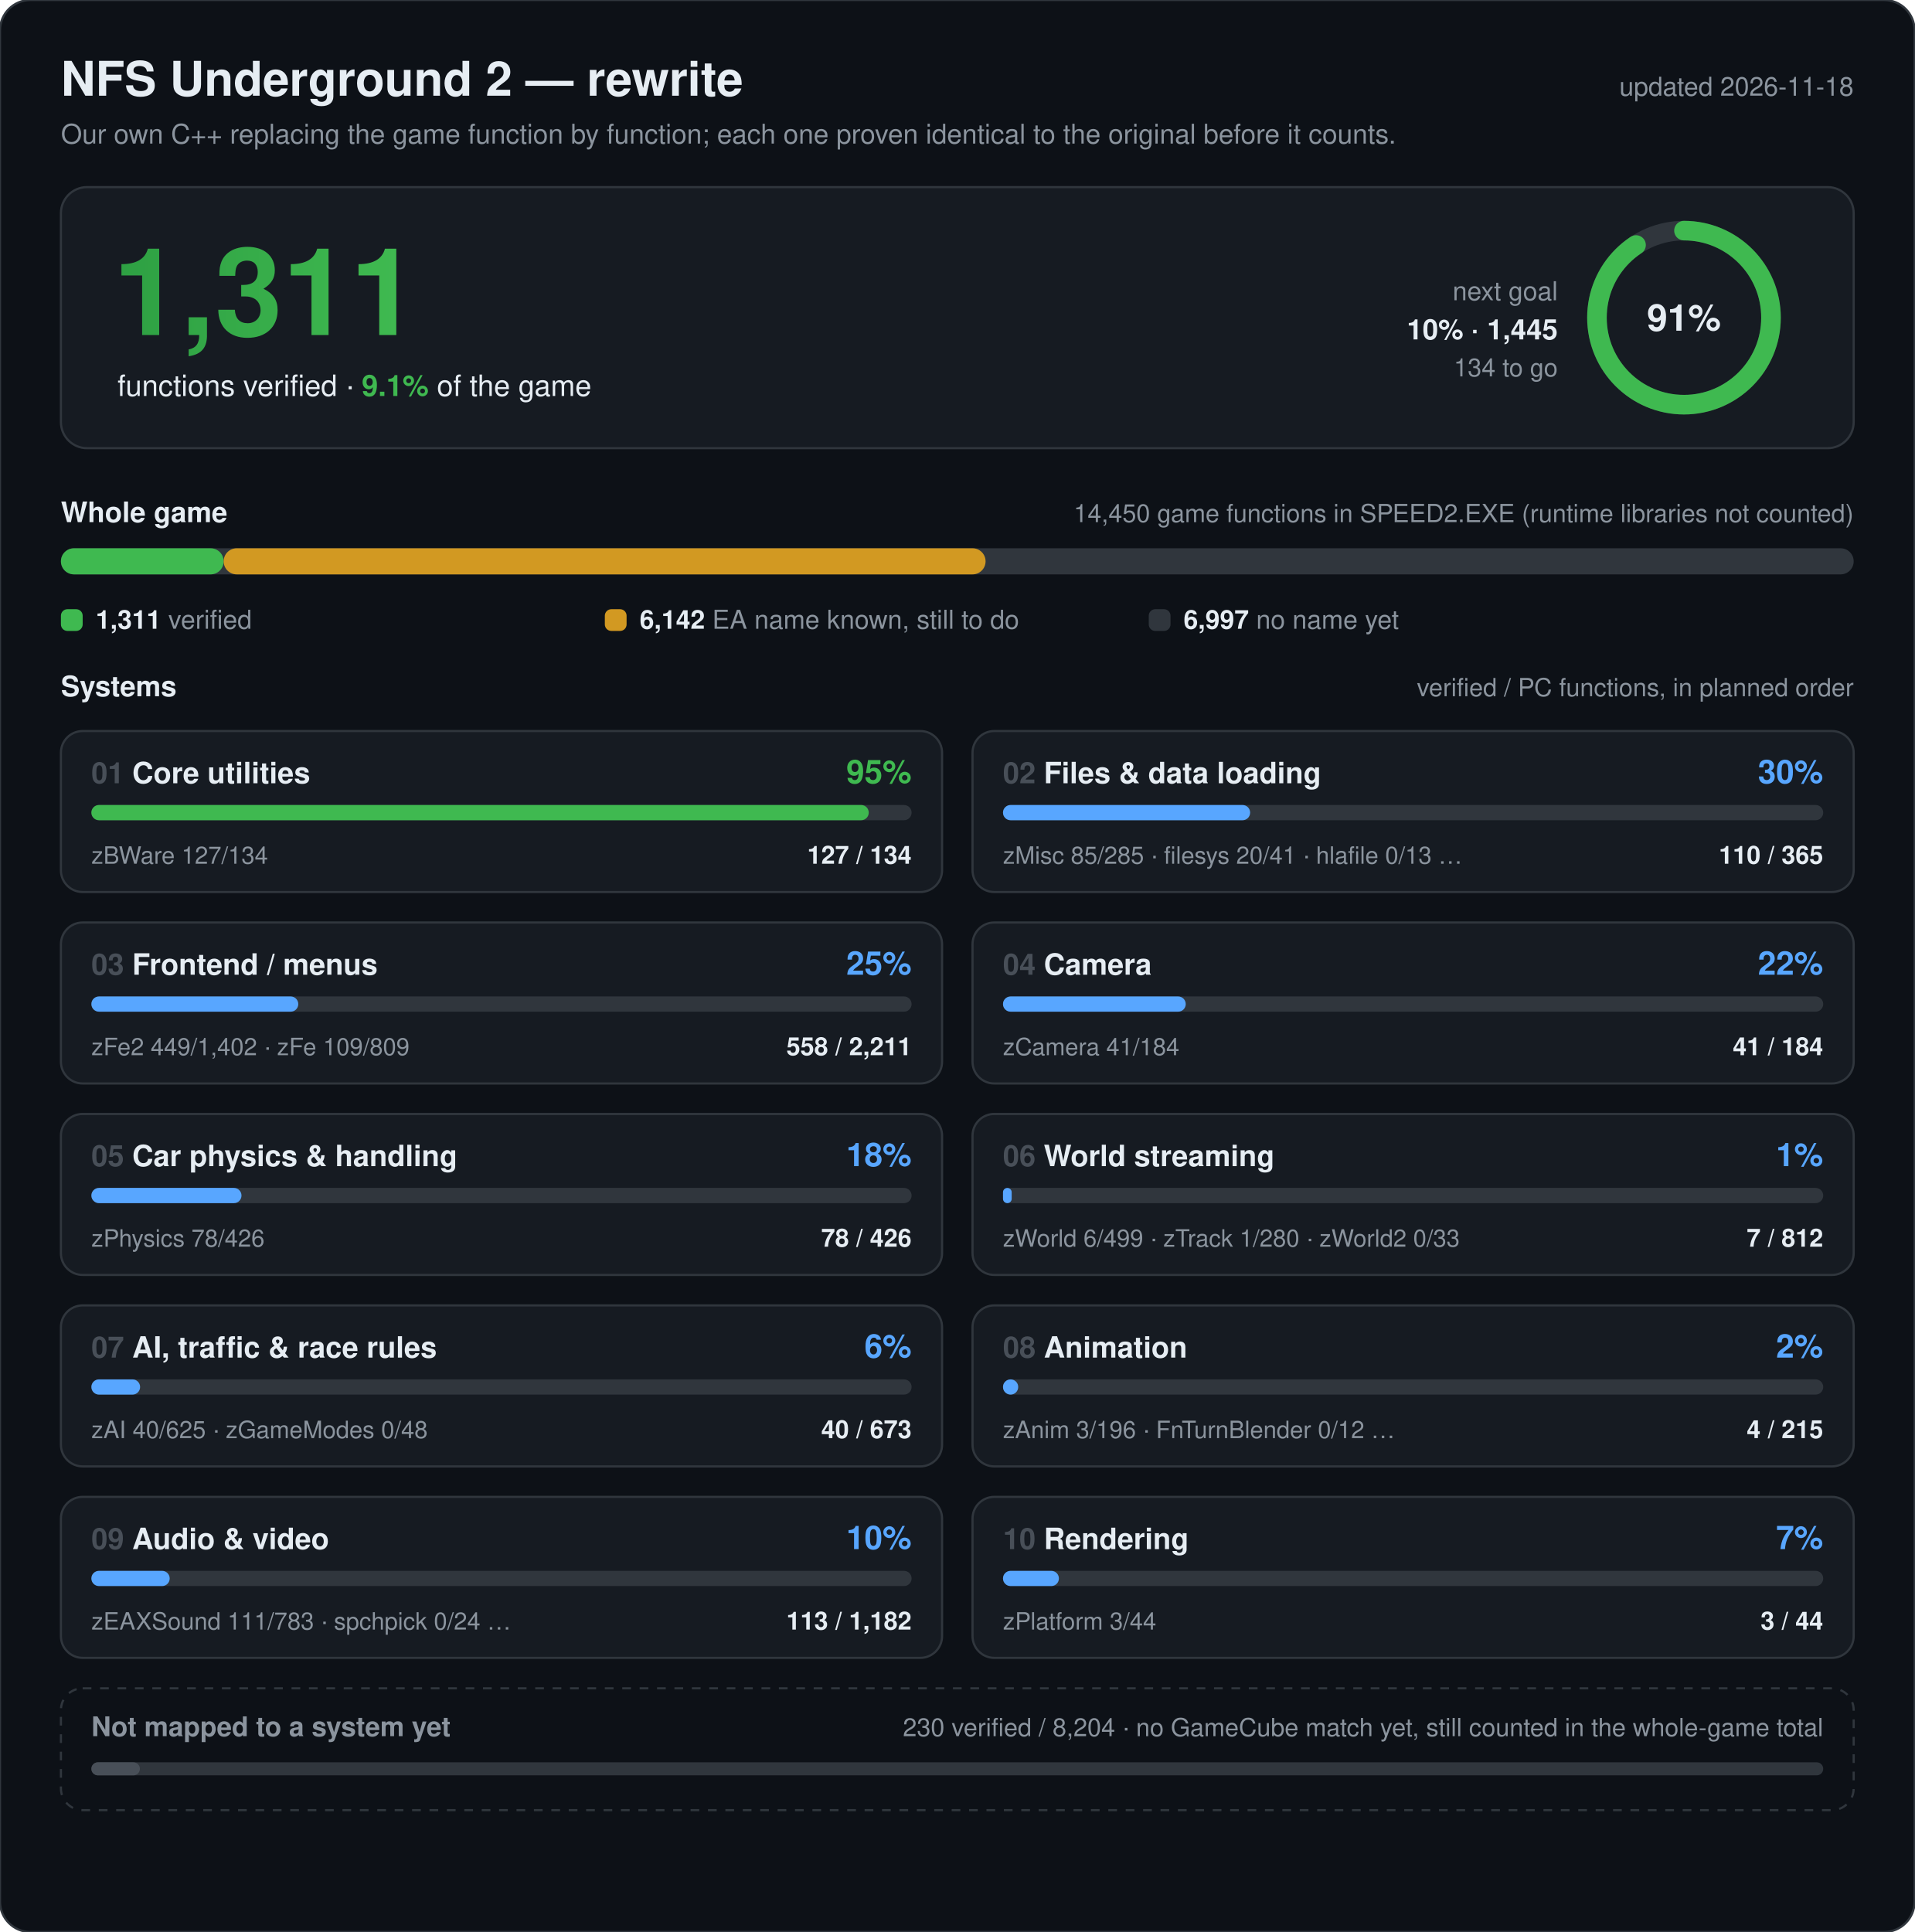
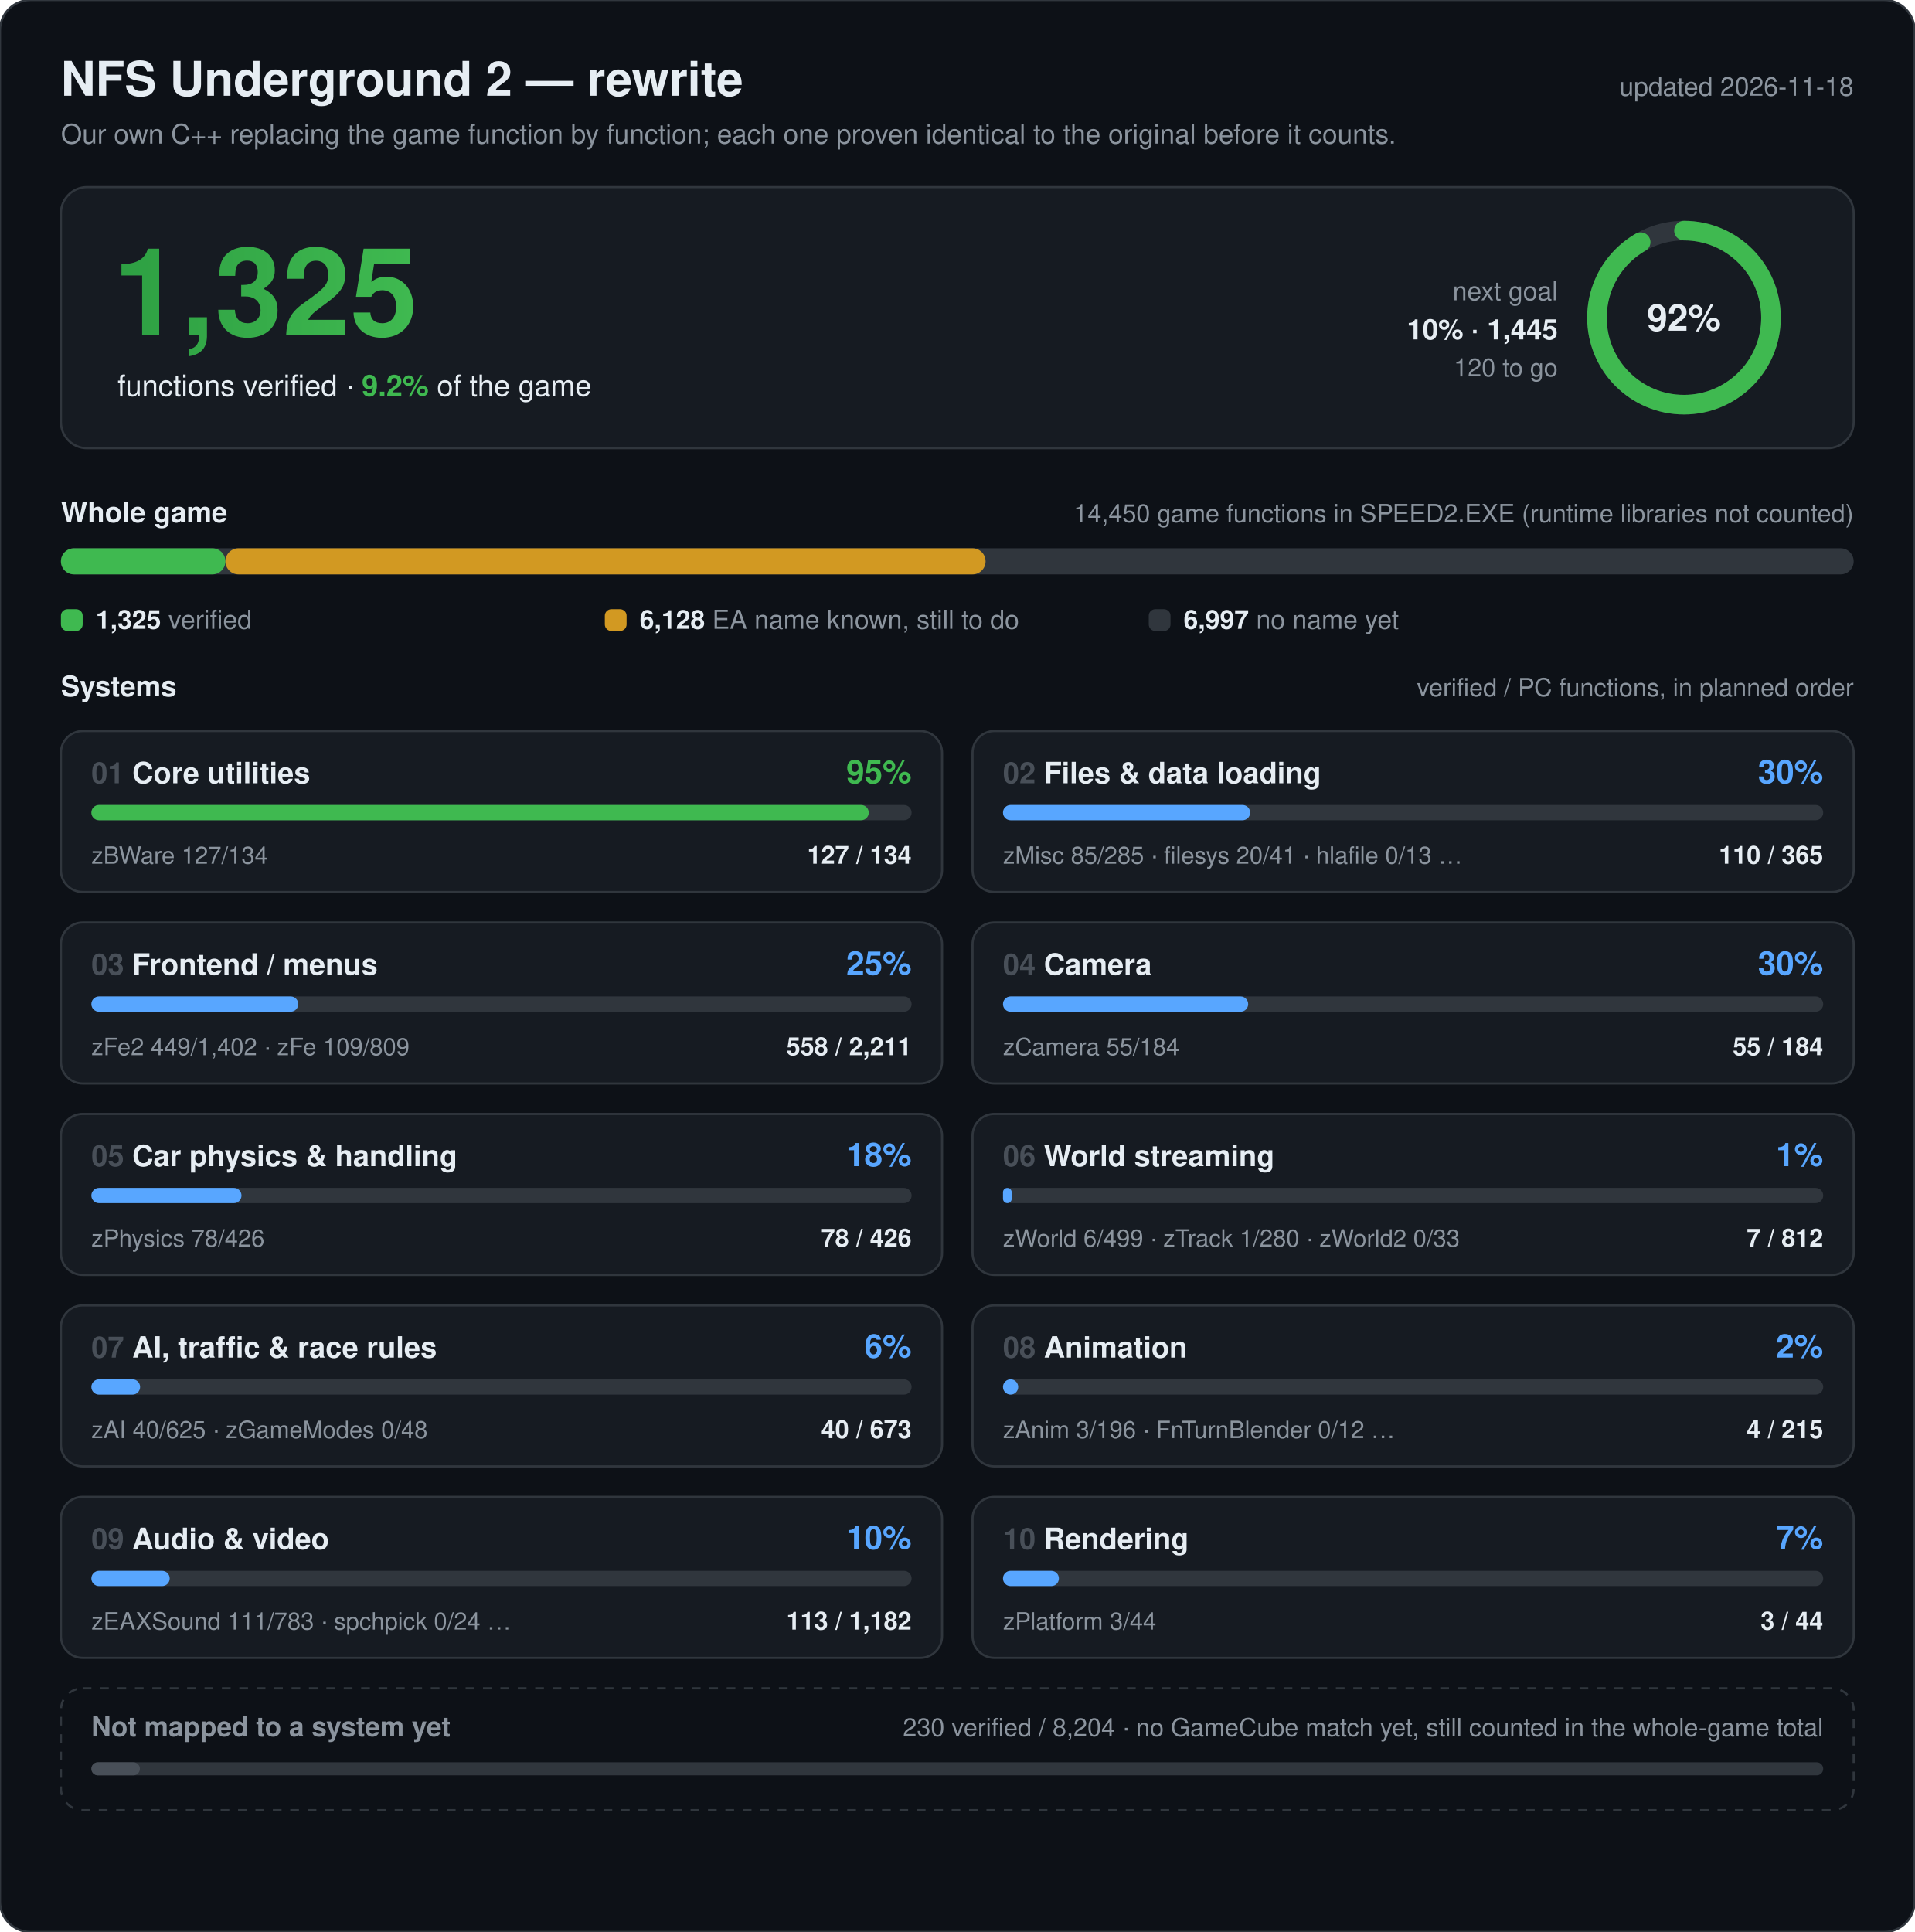
<svg xmlns="http://www.w3.org/2000/svg" width="880" height="888" viewBox="0 0 880 888" font-family="-apple-system, Segoe UI, Helvetica, Arial, sans-serif">
  <defs>
    <linearGradient id="g" x1="0" x2="1">
      <stop offset="0" stop-color="#2ea043" />
      <stop offset="1" stop-color="#3fb950" />
    </linearGradient>
  </defs>
  <rect width="880" height="888" rx="14" fill="#0d1117" stroke="#30363d" />
  <text x="28" y="44" font-size="22" font-weight="800" fill="#e6edf3">NFS Underground 2 — rewrite</text>
  <text x="28" y="66" font-size="12.5" fill="#8b949e">Our own C++ replacing the game function by function; each one proven identical to the original before it counts.</text>
  <text x="852" y="44" font-size="12" fill="#8b949e" text-anchor="end">updated 2026-11-18</text>
  <rect x="28" y="86" width="824" height="120" rx="12" fill="#161b22" stroke="#30363d" />
-   <text x="52" y="154" font-size="56" font-weight="800" fill="url(#g)">1,311</text>
-   <text x="54" y="182" font-size="13.5" fill="#e6edf3">functions verified · <tspan font-weight="700" fill="#3fb950">9.1%</tspan> of the game</text>
+   <text x="52" y="154" font-size="56" font-weight="800" fill="url(#g)">1,325</text>
+   <text x="54" y="182" font-size="13.5" fill="#e6edf3">functions verified · <tspan font-weight="700" fill="#3fb950">9.2%</tspan> of the game</text>
  <circle cx="774" cy="146.0" r="40" fill="none" stroke="#30363d" stroke-width="9" />
-   <circle cx="774" cy="146.0" r="40" fill="none" stroke="#3fb950" stroke-width="9" stroke-linecap="round" stroke-dasharray="228.0 251.3" transform="rotate(-90 774 146.0)" />
-   <text x="774" y="152.0" font-size="17" font-weight="800" fill="#e6edf3" text-anchor="middle">91%</text>
+   <circle cx="774" cy="146.0" r="40" fill="none" stroke="#3fb950" stroke-width="9" stroke-linecap="round" stroke-dasharray="230.5 251.3" transform="rotate(-90 774 146.0)" />
+   <text x="774" y="152.0" font-size="17" font-weight="800" fill="#e6edf3" text-anchor="middle">92%</text>
  <text x="716" y="138.0" font-size="12" fill="#8b949e" text-anchor="end">next goal</text>
  <text x="716" y="156.0" font-size="13" font-weight="700" fill="#e6edf3" text-anchor="end">10% · 1,445</text>
-   <text x="716" y="173.0" font-size="11.5" fill="#8b949e" text-anchor="end">134 to go</text>
+   <text x="716" y="173.0" font-size="11.5" fill="#8b949e" text-anchor="end">120 to go</text>
  <text x="28" y="240" font-size="13" font-weight="700" fill="#e6edf3">Whole game</text>
  <text x="852" y="240" font-size="11.5" fill="#8b949e" text-anchor="end">14,450 game functions in SPEED2.EXE (runtime libraries not counted)</text>
  <rect x="28" y="252" width="824" height="12" rx="6.0" fill="#30363d" />
-   <rect x="28.0" y="252" width="74.8" height="12" rx="6.0" fill="#3fb950" />
-   <rect x="102.8" y="252" width="350.2" height="12" rx="6.0" fill="#d29922" />
+   <rect x="28.0" y="252" width="75.6" height="12" rx="6.0" fill="#3fb950" />
+   <rect x="103.6" y="252" width="349.4" height="12" rx="6.0" fill="#d29922" />
  <rect x="28" y="280" width="10" height="10" rx="3" fill="#3fb950" />
  <text x="44" y="289" font-size="12" fill="#e6edf3">
-     <tspan font-weight="700">1,311</tspan>
+     <tspan font-weight="700">1,325</tspan>
    <tspan fill="#8b949e">verified</tspan>
  </text>
  <rect x="278" y="280" width="10" height="10" rx="3" fill="#d29922" />
  <text x="294" y="289" font-size="12" fill="#e6edf3">
-     <tspan font-weight="700">6,142</tspan>
+     <tspan font-weight="700">6,128</tspan>
    <tspan fill="#8b949e">EA name known, still to do</tspan>
  </text>
  <rect x="528" y="280" width="10" height="10" rx="3" fill="#30363d" />
  <text x="544" y="289" font-size="12" fill="#e6edf3">
    <tspan font-weight="700">6,997</tspan>
    <tspan fill="#8b949e">no name yet</tspan>
  </text>
  <text x="28" y="320" font-size="13" font-weight="700" fill="#e6edf3">Systems</text>
  <text x="852" y="320" font-size="11.5" fill="#8b949e" text-anchor="end">verified / PC functions, in planned order</text>
  <rect x="28.0" y="336" width="405.0" height="74" rx="10" fill="#161b22" stroke="#30363d" />
  <text x="42.0" y="360" font-size="13.5" font-weight="700" fill="#e6edf3">
    <tspan fill="#484f58">01</tspan>  Core utilities</text>
  <text x="419.0" y="360" font-size="15" font-weight="800" fill="#3fb950" text-anchor="end">95%</text>
  <rect x="42.0" y="370" width="377.0" height="7" rx="3.5" fill="#30363d" />
  <rect x="42.0" y="370" width="357.3" height="7" rx="3.5" fill="#3fb950" />
  <text x="42.0" y="397" font-size="11" fill="#8b949e">zBWare 127/134</text>
  <text x="419.0" y="397" font-size="11.5" font-weight="600" fill="#e6edf3" text-anchor="end">127 / 134</text>
  <rect x="447.0" y="336" width="405.0" height="74" rx="10" fill="#161b22" stroke="#30363d" />
  <text x="461.0" y="360" font-size="13.5" font-weight="700" fill="#e6edf3">
    <tspan fill="#484f58">02</tspan>  Files &amp; data loading</text>
  <text x="838.0" y="360" font-size="15" font-weight="800" fill="#58a6ff" text-anchor="end">30%</text>
  <rect x="461.0" y="370" width="377.0" height="7" rx="3.5" fill="#30363d" />
  <rect x="461.0" y="370" width="113.6" height="7" rx="3.5" fill="#58a6ff" />
  <text x="461.0" y="397" font-size="11" fill="#8b949e">zMisc 85/285 · filesys 20/41 · hlafile 0/13 …</text>
  <text x="838.0" y="397" font-size="11.5" font-weight="600" fill="#e6edf3" text-anchor="end">110 / 365</text>
  <rect x="28.0" y="424" width="405.0" height="74" rx="10" fill="#161b22" stroke="#30363d" />
  <text x="42.0" y="448" font-size="13.5" font-weight="700" fill="#e6edf3">
    <tspan fill="#484f58">03</tspan>  Frontend / menus</text>
  <text x="419.0" y="448" font-size="15" font-weight="800" fill="#58a6ff" text-anchor="end">25%</text>
  <rect x="42.0" y="458" width="377.0" height="7" rx="3.5" fill="#30363d" />
  <rect x="42.0" y="458" width="95.1" height="7" rx="3.5" fill="#58a6ff" />
  <text x="42.0" y="485" font-size="11" fill="#8b949e">zFe2 449/1,402 · zFe 109/809</text>
  <text x="419.0" y="485" font-size="11.5" font-weight="600" fill="#e6edf3" text-anchor="end">558 / 2,211</text>
  <rect x="447.0" y="424" width="405.0" height="74" rx="10" fill="#161b22" stroke="#30363d" />
  <text x="461.0" y="448" font-size="13.5" font-weight="700" fill="#e6edf3">
    <tspan fill="#484f58">04</tspan>  Camera</text>
-   <text x="838.0" y="448" font-size="15" font-weight="800" fill="#58a6ff" text-anchor="end">22%</text>
+   <text x="838.0" y="448" font-size="15" font-weight="800" fill="#58a6ff" text-anchor="end">30%</text>
  <rect x="461.0" y="458" width="377.0" height="7" rx="3.5" fill="#30363d" />
-   <rect x="461.0" y="458" width="84.0" height="7" rx="3.5" fill="#58a6ff" />
-   <text x="461.0" y="485" font-size="11" fill="#8b949e">zCamera 41/184</text>
-   <text x="838.0" y="485" font-size="11.5" font-weight="600" fill="#e6edf3" text-anchor="end">41 / 184</text>
+   <rect x="461.0" y="458" width="112.7" height="7" rx="3.5" fill="#58a6ff" />
+   <text x="461.0" y="485" font-size="11" fill="#8b949e">zCamera 55/184</text>
+   <text x="838.0" y="485" font-size="11.5" font-weight="600" fill="#e6edf3" text-anchor="end">55 / 184</text>
  <rect x="28.0" y="512" width="405.0" height="74" rx="10" fill="#161b22" stroke="#30363d" />
  <text x="42.0" y="536" font-size="13.5" font-weight="700" fill="#e6edf3">
    <tspan fill="#484f58">05</tspan>  Car physics &amp; handling</text>
  <text x="419.0" y="536" font-size="15" font-weight="800" fill="#58a6ff" text-anchor="end">18%</text>
  <rect x="42.0" y="546" width="377.0" height="7" rx="3.5" fill="#30363d" />
  <rect x="42.0" y="546" width="69.0" height="7" rx="3.5" fill="#58a6ff" />
  <text x="42.0" y="573" font-size="11" fill="#8b949e">zPhysics 78/426</text>
  <text x="419.0" y="573" font-size="11.5" font-weight="600" fill="#e6edf3" text-anchor="end">78 / 426</text>
  <rect x="447.0" y="512" width="405.0" height="74" rx="10" fill="#161b22" stroke="#30363d" />
  <text x="461.0" y="536" font-size="13.5" font-weight="700" fill="#e6edf3">
    <tspan fill="#484f58">06</tspan>  World streaming</text>
  <text x="838.0" y="536" font-size="15" font-weight="800" fill="#58a6ff" text-anchor="end">1%</text>
  <rect x="461.0" y="546" width="377.0" height="7" rx="3.5" fill="#30363d" />
  <rect x="461.0" y="546" width="4.0" height="7" rx="2.0" fill="#58a6ff" />
  <text x="461.0" y="573" font-size="11" fill="#8b949e">zWorld 6/499 · zTrack 1/280 · zWorld2 0/33</text>
  <text x="838.0" y="573" font-size="11.5" font-weight="600" fill="#e6edf3" text-anchor="end">7 / 812</text>
  <rect x="28.0" y="600" width="405.0" height="74" rx="10" fill="#161b22" stroke="#30363d" />
  <text x="42.0" y="624" font-size="13.5" font-weight="700" fill="#e6edf3">
    <tspan fill="#484f58">07</tspan>  AI, traffic &amp; race rules</text>
  <text x="419.0" y="624" font-size="15" font-weight="800" fill="#58a6ff" text-anchor="end">6%</text>
  <rect x="42.0" y="634" width="377.0" height="7" rx="3.5" fill="#30363d" />
  <rect x="42.0" y="634" width="22.4" height="7" rx="3.5" fill="#58a6ff" />
  <text x="42.0" y="661" font-size="11" fill="#8b949e">zAI 40/625 · zGameModes 0/48</text>
  <text x="419.0" y="661" font-size="11.5" font-weight="600" fill="#e6edf3" text-anchor="end">40 / 673</text>
  <rect x="447.0" y="600" width="405.0" height="74" rx="10" fill="#161b22" stroke="#30363d" />
  <text x="461.0" y="624" font-size="13.5" font-weight="700" fill="#e6edf3">
    <tspan fill="#484f58">08</tspan>  Animation</text>
  <text x="838.0" y="624" font-size="15" font-weight="800" fill="#58a6ff" text-anchor="end">2%</text>
  <rect x="461.0" y="634" width="377.0" height="7" rx="3.5" fill="#30363d" />
  <rect x="461.0" y="634" width="7.0" height="7" rx="3.5" fill="#58a6ff" />
  <text x="461.0" y="661" font-size="11" fill="#8b949e">zAnim 3/196 · FnTurnBlender 0/12 …</text>
  <text x="838.0" y="661" font-size="11.5" font-weight="600" fill="#e6edf3" text-anchor="end">4 / 215</text>
  <rect x="28.0" y="688" width="405.0" height="74" rx="10" fill="#161b22" stroke="#30363d" />
  <text x="42.0" y="712" font-size="13.5" font-weight="700" fill="#e6edf3">
    <tspan fill="#484f58">09</tspan>  Audio &amp; video</text>
  <text x="419.0" y="712" font-size="15" font-weight="800" fill="#58a6ff" text-anchor="end">10%</text>
  <rect x="42.0" y="722" width="377.0" height="7" rx="3.5" fill="#30363d" />
  <rect x="42.0" y="722" width="36.0" height="7" rx="3.5" fill="#58a6ff" />
  <text x="42.0" y="749" font-size="11" fill="#8b949e">zEAXSound 111/783 · spchpick 0/24 …</text>
  <text x="419.0" y="749" font-size="11.5" font-weight="600" fill="#e6edf3" text-anchor="end">113 / 1,182</text>
  <rect x="447.0" y="688" width="405.0" height="74" rx="10" fill="#161b22" stroke="#30363d" />
  <text x="461.0" y="712" font-size="13.5" font-weight="700" fill="#e6edf3">
    <tspan fill="#484f58">10</tspan>  Rendering</text>
  <text x="838.0" y="712" font-size="15" font-weight="800" fill="#58a6ff" text-anchor="end">7%</text>
  <rect x="461.0" y="722" width="377.0" height="7" rx="3.5" fill="#30363d" />
  <rect x="461.0" y="722" width="25.7" height="7" rx="3.5" fill="#58a6ff" />
  <text x="461.0" y="749" font-size="11" fill="#8b949e">zPlatform 3/44</text>
  <text x="838.0" y="749" font-size="11.5" font-weight="600" fill="#e6edf3" text-anchor="end">3 / 44</text>
  <rect x="28" y="776" width="824" height="56" rx="10" fill="#0d1117" stroke="#30363d" stroke-dasharray="4 4" />
  <text x="42" y="798" font-size="12.5" font-weight="700" fill="#8b949e">Not mapped to a system yet</text>
  <text x="838" y="798" font-size="11.5" fill="#8b949e" text-anchor="end">230 verified / 8,204 · no GameCube match yet, still counted in the whole-game total</text>
  <rect x="42" y="810" width="796" height="6" rx="3.0" fill="#30363d" />
  <rect x="42.0" y="810" width="22.3" height="6" rx="3.0" fill="#484f58" />
</svg>
